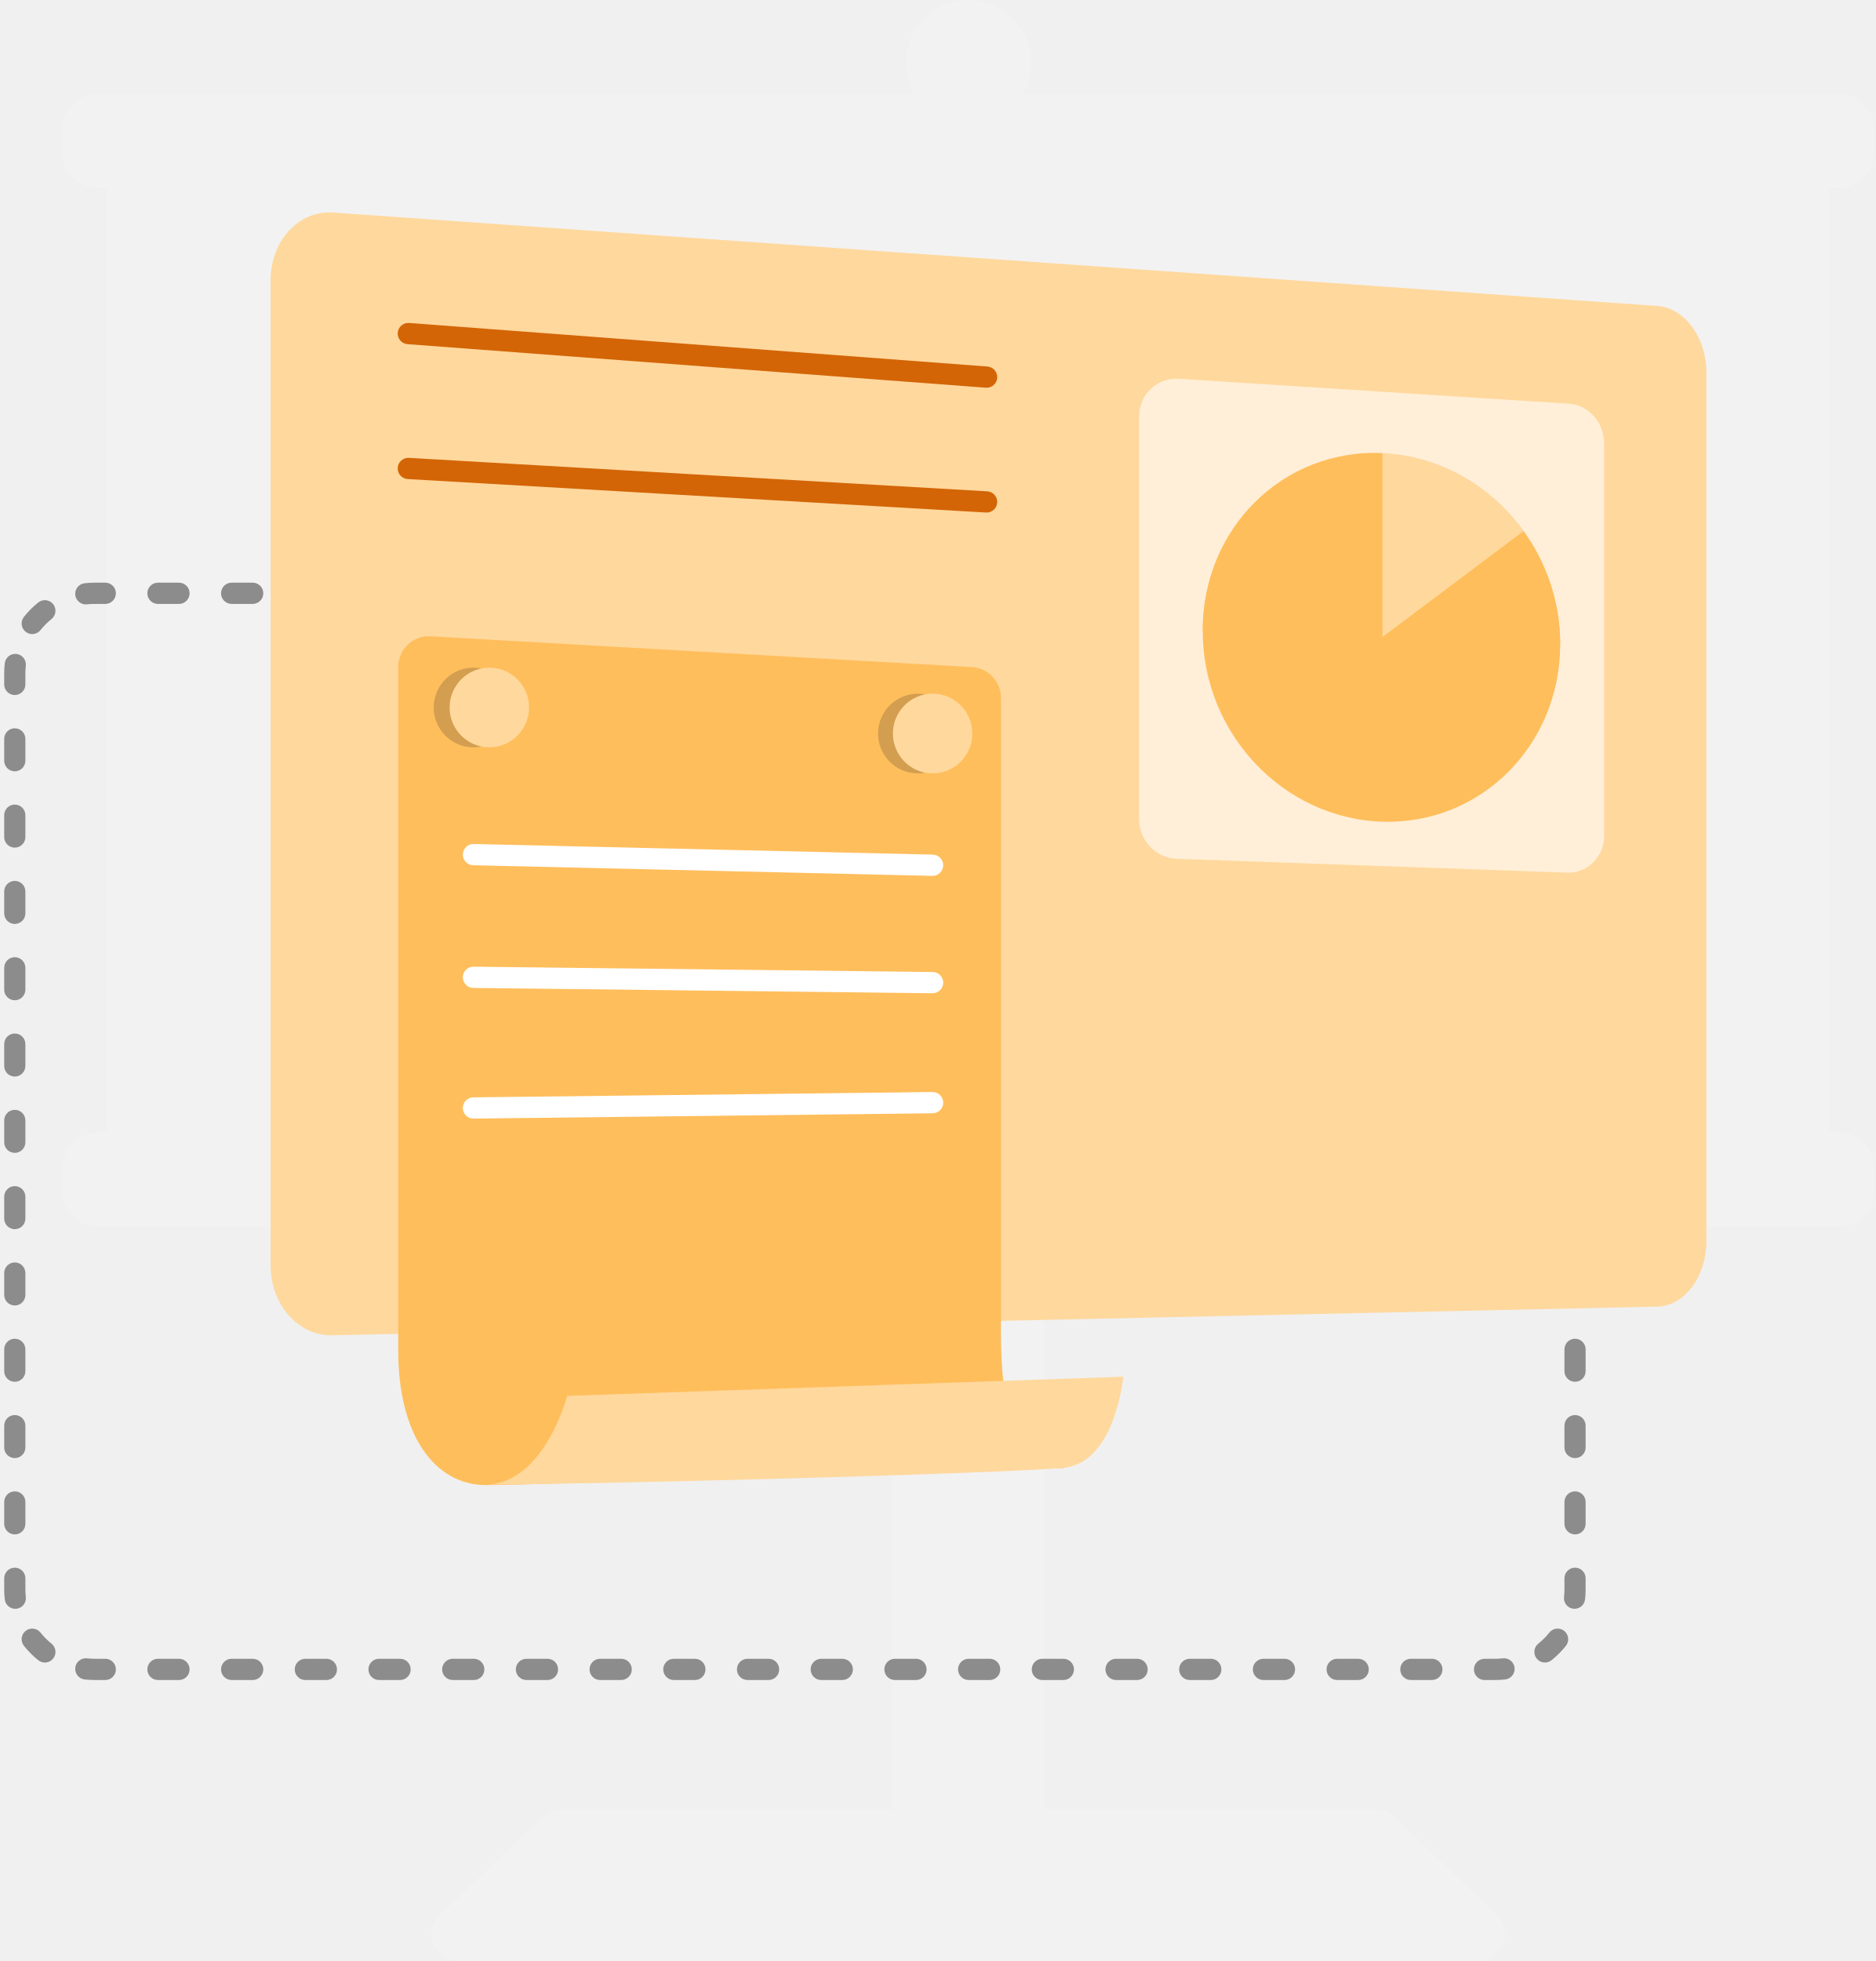
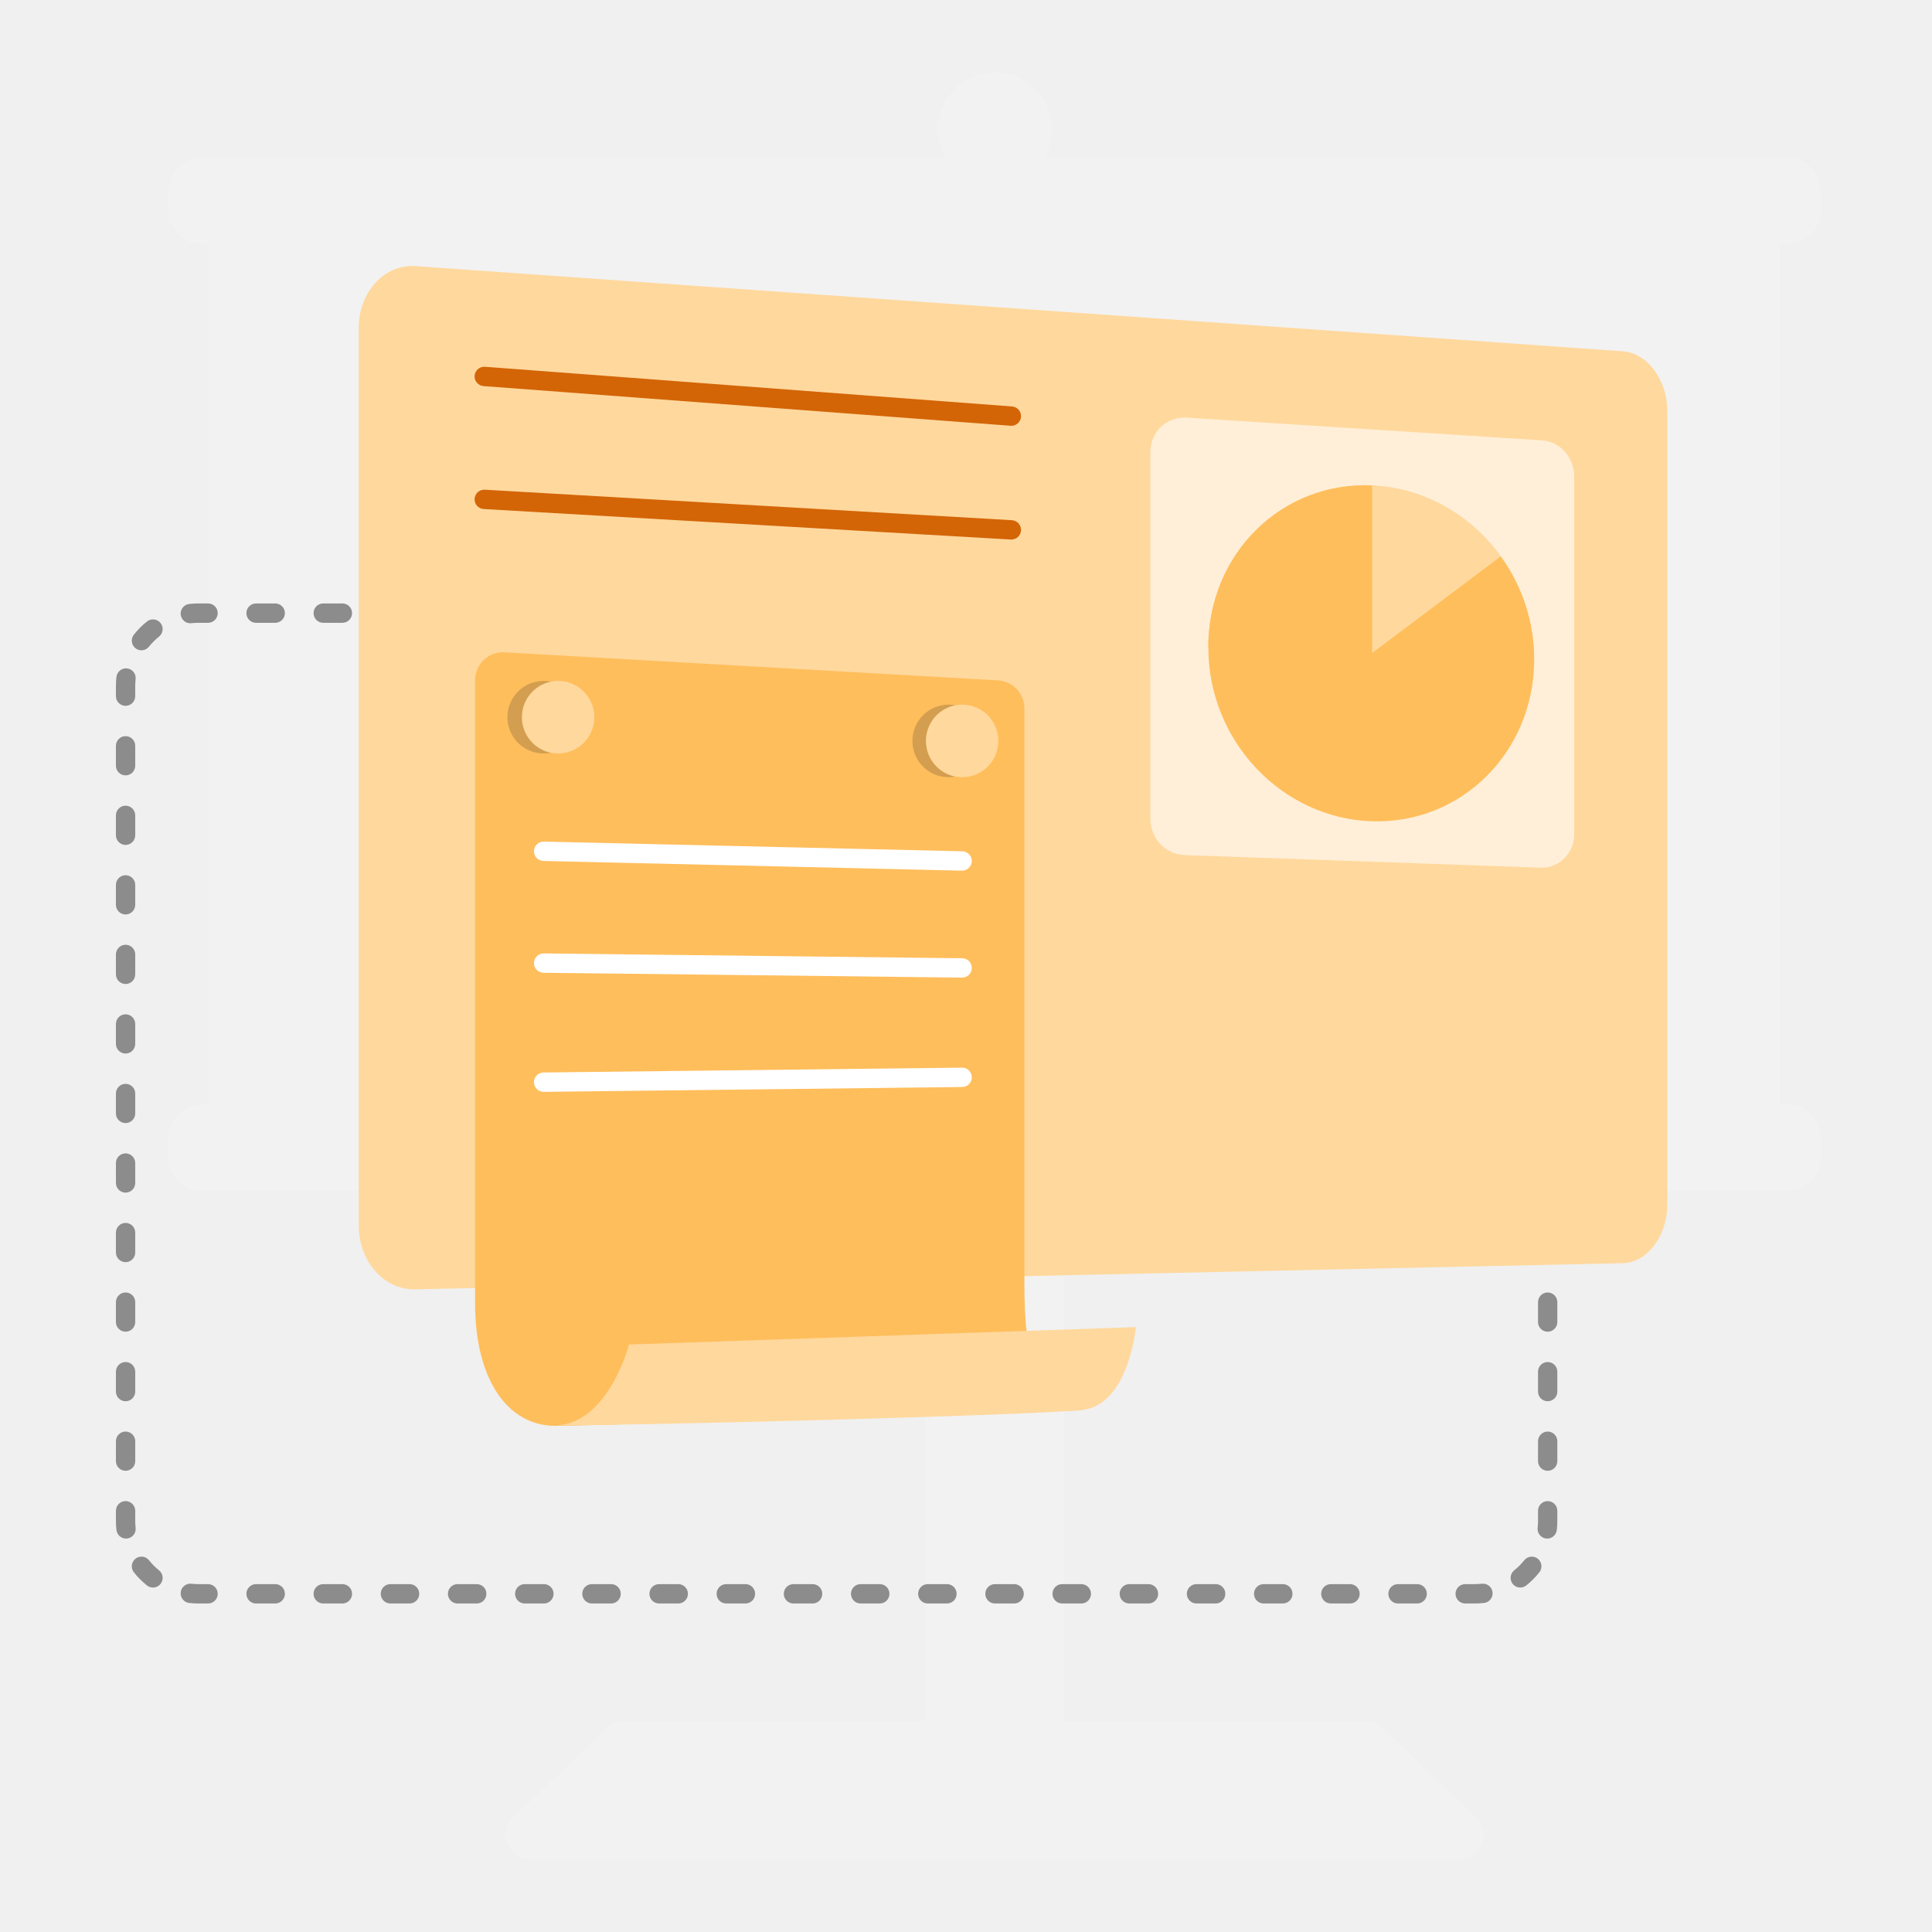
- <svg xmlns="http://www.w3.org/2000/svg" width="354" height="370" fill="none" viewBox="0 0 354 370">
-   <path fill="#F2F2F2" d="M332.002 21.648H33.574c-7.396 0-13.393 6.013-13.393 13.43v181.591c0 7.416 5.997 13.429 13.393 13.429h134.822v111.24h-62.464c-1.299 0-2.599.501-3.498 1.403l-19.389 18.54c-3.298 3.207-1.1 8.719 3.498 8.719h192.39c4.597 0 6.796-5.612 3.498-8.719l-19.389-18.54c-.9-.902-2.199-1.403-3.498-1.403H197.08v-111.24h134.822c7.396 0 13.392-6.013 13.392-13.429V35.077c.1-7.416-5.896-13.429-13.292-13.429" />
-   <path fill="#F2F2F2" fill-rule="evenodd" d="M18.682 35.478h328.212c3.797 0 6.996-3.107 6.896-7.015v-3.808c0-3.909-3.099-7.015-6.996-7.015H18.682c-3.898 0-6.996 3.106-6.996 7.015v3.808c0 3.908 3.098 7.015 6.996 7.015m0 196.025h328.212c3.797 0 6.996-3.107 6.896-7.015v-3.809c0-3.908-3.099-7.015-6.996-7.015H18.682c-3.898 0-6.996 3.107-6.996 7.015v3.809c0 3.908 3.098 7.015 6.996 7.015" clip-rule="evenodd" />
-   <path fill="#F2F2F2" d="M182.788 23.651c6.513 0 11.793-5.294 11.793-11.825 0-6.532-5.28-11.826-11.793-11.826-6.514 0-11.794 5.294-11.794 11.826 0 6.53 5.28 11.825 11.794 11.825" />
-   <path fill="#8C8C8C" fill-rule="evenodd" d="M17.882 113.946q-.745 0-1.47.082a2 2 0 0 1-2.207-1.77 2.003 2.003 0 0 1 1.765-2.214 17 17 0 0 1 1.912-.106h1.987c1.104 0 1.999.897 1.999 2.004a2 2 0 0 1-1.999 2.004zm9.922-2.004c0-1.107.895-2.004 2-2.004h3.973c1.104 0 1.999.897 1.999 2.004a2 2 0 0 1-2 2.004h-3.973a2 2 0 0 1-1.999-2.004m13.908 0c0-1.107.895-2.004 1.999-2.004h3.974c1.104 0 1.999.897 1.999 2.004a2 2 0 0 1-2 2.004h-3.973a2 2 0 0 1-1.999-2.004m13.908 0c0-1.107.895-2.004 1.999-2.004h3.973c1.104 0 2 .897 2 2.004a2 2 0 0 1-2 2.004H57.62a2 2 0 0 1-2-2.004m13.908 0c0-1.107.895-2.004 1.999-2.004H75.5c1.104 0 2 .897 2 2.004a2 2 0 0 1-2 2.004h-3.973a2 2 0 0 1-2-2.004m13.907 0c0-1.107.895-2.004 2-2.004h3.973c1.104 0 1.999.897 1.999 2.004a2 2 0 0 1-1.999 2.004h-3.974a2 2 0 0 1-1.998-2.004m13.908 0c0-1.107.895-2.004 2-2.004h3.973c1.104 0 1.999.897 1.999 2.004a2 2 0 0 1-1.999 2.004h-3.974a2 2 0 0 1-1.999-2.004m13.908 0c0-1.107.895-2.004 1.999-2.004h3.974c1.104 0 1.999.897 1.999 2.004a2 2 0 0 1-1.999 2.004h-3.974a2 2 0 0 1-1.999-2.004m13.908 0c0-1.107.895-2.004 1.999-2.004h3.973c1.104 0 1.999.897 1.999 2.004a2 2 0 0 1-1.999 2.004h-3.973a2 2 0 0 1-1.999-2.004m13.908 0c0-1.107.895-2.004 1.999-2.004h3.973c1.104 0 1.999.897 1.999 2.004a2 2 0 0 1-1.999 2.004h-3.973a2 2 0 0 1-1.999-2.004m13.908 0a2 2 0 0 1 1.998-2.004h3.974c1.104 0 1.999.897 1.999 2.004a2 2 0 0 1-1.999 2.004h-3.974a2 2 0 0 1-1.998-2.004m13.907 0c0-1.107.895-2.004 1.999-2.004h3.974c1.104 0 1.999.897 1.999 2.004a2 2 0 0 1-1.999 2.004h-3.974a2 2 0 0 1-1.999-2.004m13.908 0c0-1.107.895-2.004 1.999-2.004h3.974c1.104 0 1.999.897 1.999 2.004a2 2 0 0 1-1.999 2.004h-3.974a2 2 0 0 1-1.999-2.004m13.908 0c0-1.107.895-2.004 1.999-2.004h3.973c1.104 0 1.999.897 1.999 2.004a2 2 0 0 1-1.999 2.004h-3.973a2 2 0 0 1-1.999-2.004m13.908 0c0-1.107.895-2.004 1.999-2.004h3.973c1.104 0 1.999.897 1.999 2.004a2 2 0 0 1-1.999 2.004h-3.973a2 2 0 0 1-1.999-2.004m13.908 0a2 2 0 0 1 1.998-2.004h3.974c1.104 0 1.999.897 1.999 2.004a2 2 0 0 1-1.999 2.004h-3.974a2 2 0 0 1-1.998-2.004m13.907 0c0-1.107.895-2.004 1.999-2.004h3.974c1.104 0 1.999.897 1.999 2.004a2 2 0 0 1-1.999 2.004h-3.974a2 2 0 0 1-1.999-2.004m13.908 0c0-1.107.895-2.004 1.999-2.004h3.974c1.104 0 1.999.897 1.999 2.004a2 2 0 0 1-1.999 2.004h-3.974a2 2 0 0 1-1.999-2.004m13.908 0c0-1.107.895-2.004 1.999-2.004h3.974c1.103 0 1.998.897 1.998 2.004a2 2 0 0 1-1.998 2.004h-3.974a2 2 0 0 1-1.999-2.004m13.908 0c0-1.107.895-2.004 1.999-2.004h1.986q.97 0 1.912.105a2 2 0 0 1 1.766 2.213 2 2 0 0 1-2.207 1.771 13 13 0 0 0-1.471-.081h-1.986a2 2 0 0 1-1.999-2.004m11.837 2.045a1.995 1.995 0 0 1 2.809-.315c1 .801 1.908 1.712 2.705 2.714a2.01 2.01 0 0 1-.317 2.817 1.995 1.995 0 0 1-2.809-.318 13 13 0 0 0-2.074-2.081 2.01 2.01 0 0 1-.314-2.817m-279.95.003a2.01 2.01 0 0 1-.317 2.817 13.2 13.2 0 0 0-2.076 2.08 1.996 1.996 0 0 1-2.809.315 2.01 2.01 0 0 1-.314-2.817 17 17 0 0 1 2.707-2.712 1.996 1.996 0 0 1 2.809.317m-6.928 9.397A2.003 2.003 0 0 1 4.87 125.6q-.081.725-.081 1.474v2.057a2 2 0 0 1-2 2.005 2 2 0 0 1-1.998-2.005v-2.057q0-.97.105-1.916a2 2 0 0 1 2.207-1.771m293.803 0a2 2 0 0 1 2.208 1.77q.106.946.106 1.917v2.057a2 2 0 0 1-1.999 2.005 2 2 0 0 1-1.999-2.005v-2.057q0-.748-.081-1.473a2.003 2.003 0 0 1 1.765-2.214m.315 14.024c1.104 0 1.999.897 1.999 2.004v4.114a2 2 0 0 1-1.999 2.004 2 2 0 0 1-1.999-2.004v-4.114c0-1.107.895-2.004 1.999-2.004m-294.431 0c1.104 0 1.999.897 1.999 2.004v4.114a2 2 0 0 1-2 2.004 2 2 0 0 1-1.998-2.004v-4.114c0-1.107.895-2.004 1.999-2.004m294.431 14.398c1.104 0 1.999.897 1.999 2.004v4.114a2 2 0 0 1-1.999 2.004 2 2 0 0 1-1.999-2.004v-4.114c0-1.107.895-2.004 1.999-2.004m-294.431 0c1.104 0 1.999.897 1.999 2.004v4.114a2 2 0 0 1-2 2.004 2 2 0 0 1-1.998-2.004v-4.114c0-1.107.895-2.004 1.999-2.004m294.431 14.398c1.104 0 1.999.897 1.999 2.004v4.114a2 2 0 0 1-1.999 2.004 2 2 0 0 1-1.999-2.004v-4.114c0-1.107.895-2.004 1.999-2.004m-294.431 0c1.104 0 1.999.897 1.999 2.004v4.114a2 2 0 0 1-2 2.004 2 2 0 0 1-1.998-2.004v-4.114c0-1.107.895-2.004 1.999-2.004m294.431 14.397c1.104 0 1.999.898 1.999 2.005v4.113a2 2 0 0 1-1.999 2.005 2 2 0 0 1-1.999-2.005v-4.113c0-1.107.895-2.005 1.999-2.005m-294.431 0c1.104 0 1.999.898 1.999 2.005v4.113a2 2 0 0 1-2 2.005 2 2 0 0 1-1.998-2.005v-4.113c0-1.107.895-2.005 1.999-2.005m294.431 14.398c1.104 0 1.999.897 1.999 2.004v4.114a2 2 0 0 1-1.999 2.004 2 2 0 0 1-1.999-2.004v-4.114c0-1.107.895-2.004 1.999-2.004m-294.431 0c1.104 0 1.999.897 1.999 2.004v4.114a2 2 0 0 1-2 2.004 2 2 0 0 1-1.998-2.004v-4.114c0-1.107.895-2.004 1.999-2.004M297.222 209.4c1.104 0 1.999.897 1.999 2.004v4.114a2 2 0 0 1-1.999 2.004 2 2 0 0 1-1.999-2.004v-4.114c0-1.107.895-2.004 1.999-2.004m-294.431 0c1.104 0 1.999.897 1.999 2.004v4.114a2 2 0 0 1-2 2.004 2 2 0 0 1-1.998-2.004v-4.114c0-1.107.895-2.004 1.999-2.004m294.431 14.397c1.104 0 1.999.898 1.999 2.005v4.113a2 2 0 0 1-1.999 2.005 2 2 0 0 1-1.999-2.005v-4.113c0-1.107.895-2.005 1.999-2.005m-294.431 0c1.104 0 1.999.898 1.999 2.005v4.113a2 2 0 0 1-2 2.005 2 2 0 0 1-1.998-2.005v-4.113c0-1.107.895-2.005 1.999-2.005m294.431 14.398c1.104 0 1.999.898 1.999 2.005v4.113a2 2 0 0 1-1.999 2.004 2 2 0 0 1-1.999-2.004V240.2c0-1.107.895-2.005 1.999-2.005m-294.431 0c1.104 0 1.999.898 1.999 2.005v4.113a2 2 0 0 1-2 2.005 2 2 0 0 1-1.998-2.005V240.2c0-1.107.895-2.005 1.999-2.005m294.431 14.398c1.104 0 1.999.897 1.999 2.004v4.114a2 2 0 0 1-1.999 2.004 2 2 0 0 1-1.999-2.004v-4.114c0-1.107.895-2.004 1.999-2.004m-294.431 0c1.104 0 1.999.897 1.999 2.004v4.114a2 2 0 0 1-2 2.004 2 2 0 0 1-1.998-2.004v-4.114c0-1.107.895-2.004 1.999-2.004m294.431 14.398c1.104 0 1.999.897 1.999 2.004v4.114a2 2 0 0 1-1.999 2.004 2 2 0 0 1-1.999-2.004v-4.114c0-1.107.895-2.004 1.999-2.004m-294.431 0c1.104 0 1.999.897 1.999 2.004v4.114a2 2 0 0 1-2 2.004 2 2 0 0 1-1.998-2.004v-4.114c0-1.107.895-2.004 1.999-2.004m294.431 14.397c1.104 0 1.999.898 1.999 2.005v4.113a2 2 0 0 1-1.999 2.005 2 2 0 0 1-1.999-2.005v-4.113c0-1.107.895-2.005 1.999-2.005m-294.431 0c1.104 0 1.999.898 1.999 2.005v4.113a2 2 0 0 1-2 2.005 2 2 0 0 1-1.998-2.005v-4.113c0-1.107.895-2.005 1.999-2.005m294.431 14.398c1.104 0 1.999.898 1.999 2.004v2.057q0 .972-.105 1.917a2 2 0 0 1-2.207 1.771 2.004 2.004 0 0 1-1.767-2.213q.08-.725.081-1.475v-2.057c0-1.106.895-2.004 1.999-2.004m-294.431 0c1.104 0 1.999.898 1.999 2.004v2.057q0 .748.081 1.474a2.003 2.003 0 0 1-1.765 2.214 2 2 0 0 1-2.208-1.77q-.106-.946-.106-1.918v-2.057c0-1.106.895-2.004 1.999-2.004m292.392 11.934a2.01 2.01 0 0 1 .314 2.817 17.2 17.2 0 0 1-2.707 2.712 1.996 1.996 0 0 1-2.809-.317 2.01 2.01 0 0 1 .316-2.817 13 13 0 0 0 2.076-2.08 1.996 1.996 0 0 1 2.81-.315m-290.35-.001a1.995 1.995 0 0 1 2.81.318 13.2 13.2 0 0 0 2.074 2.081 2.01 2.01 0 0 1 .314 2.817 1.995 1.995 0 0 1-2.81.315 17.2 17.2 0 0 1-2.704-2.714 2.01 2.01 0 0 1 .317-2.817m280.975 6.945a2.004 2.004 0 0 1-1.765 2.214q-.944.106-1.913.106h-1.986a2 2 0 0 1-1.999-2.004c0-1.107.895-2.004 1.999-2.004h1.986q.747 0 1.47-.082a2 2 0 0 1 2.208 1.77m-271.603.002a2 2 0 0 1 2.206-1.771q.724.08 1.471.081h1.987c1.104 0 1.999.897 1.999 2.004a2 2 0 0 1-1.999 2.004h-1.987q-.97 0-1.91-.105a2.004 2.004 0 0 1-1.767-2.213m13.6.314a2 2 0 0 1 1.998-2.004h3.974c1.104 0 1.999.897 1.999 2.004a2 2 0 0 1-2 2.004h-3.973a2 2 0 0 1-1.999-2.004m13.907 0c0-1.107.895-2.004 1.999-2.004h3.974c1.104 0 1.999.897 1.999 2.004a2 2 0 0 1-2 2.004h-3.973a2 2 0 0 1-1.999-2.004m13.908 0c0-1.107.895-2.004 1.999-2.004h3.973c1.104 0 2 .897 2 2.004a2 2 0 0 1-2 2.004H57.62a2 2 0 0 1-2-2.004m13.908 0c0-1.107.895-2.004 1.999-2.004H75.5c1.104 0 2 .897 2 2.004a2 2 0 0 1-2 2.004h-3.973a2 2 0 0 1-2-2.004m13.907 0c0-1.107.895-2.004 2-2.004h3.973c1.104 0 1.999.897 1.999 2.004a2 2 0 0 1-1.999 2.004h-3.974a2 2 0 0 1-1.998-2.004m13.908 0c0-1.107.895-2.004 2-2.004h3.973c1.104 0 1.999.897 1.999 2.004a2 2 0 0 1-1.999 2.004h-3.974a2 2 0 0 1-1.999-2.004m13.908 0c0-1.107.895-2.004 1.999-2.004h3.974c1.104 0 1.999.897 1.999 2.004a2 2 0 0 1-1.999 2.004h-3.974a2 2 0 0 1-1.999-2.004m13.908 0c0-1.107.895-2.004 1.999-2.004h3.973c1.104 0 1.999.897 1.999 2.004a2 2 0 0 1-1.999 2.004h-3.973a2 2 0 0 1-1.999-2.004m13.908 0c0-1.107.895-2.004 1.999-2.004h3.973c1.104 0 1.999.897 1.999 2.004a2 2 0 0 1-1.999 2.004h-3.973a2 2 0 0 1-1.999-2.004m13.908 0a2 2 0 0 1 1.998-2.004h3.974c1.104 0 1.999.897 1.999 2.004a2 2 0 0 1-1.999 2.004h-3.974a2 2 0 0 1-1.998-2.004m13.907 0c0-1.107.895-2.004 1.999-2.004h3.974c1.104 0 1.999.897 1.999 2.004a2 2 0 0 1-1.999 2.004h-3.974a2 2 0 0 1-1.999-2.004m13.908 0c0-1.107.895-2.004 1.999-2.004h3.974c1.104 0 1.999.897 1.999 2.004a2 2 0 0 1-1.999 2.004h-3.974a2 2 0 0 1-1.999-2.004m13.908 0c0-1.107.895-2.004 1.999-2.004h3.973c1.104 0 1.999.897 1.999 2.004a2 2 0 0 1-1.999 2.004h-3.973a2 2 0 0 1-1.999-2.004m13.908 0c0-1.107.895-2.004 1.999-2.004h3.973c1.104 0 1.999.897 1.999 2.004a2 2 0 0 1-1.999 2.004h-3.973a2 2 0 0 1-1.999-2.004m13.908 0a2 2 0 0 1 1.998-2.004h3.974c1.104 0 1.999.897 1.999 2.004a2 2 0 0 1-1.999 2.004h-3.974a2 2 0 0 1-1.998-2.004m13.907 0c0-1.107.895-2.004 1.999-2.004h3.974c1.104 0 1.999.897 1.999 2.004a2 2 0 0 1-1.999 2.004h-3.974a2 2 0 0 1-1.999-2.004m13.908 0c0-1.107.895-2.004 1.999-2.004h3.974c1.104 0 1.999.897 1.999 2.004a2 2 0 0 1-1.999 2.004h-3.974a2 2 0 0 1-1.999-2.004m13.908 0c0-1.107.895-2.004 1.999-2.004h3.974c1.103 0 1.998.897 1.998 2.004a2 2 0 0 1-1.998 2.004h-3.974a2 2 0 0 1-1.999-2.004" clip-rule="evenodd" />
-   <path fill="#FFD89D" d="m312.713 246.532-250.056 5.412c-6.397.1-11.594-5.813-11.594-13.229v-185.8c0-7.417 5.197-13.13 11.594-12.828l250.056 17.638c5.097.3 9.295 5.912 9.295 12.527v164.154c-.1 6.614-4.198 12.026-9.295 12.126" />
-   <path fill="#FFF" d="m296.022 164.657-73.657-2.605c-4.098 0-7.396-3.307-7.396-7.517V78.572c0-4.11 3.298-7.316 7.396-7.116l73.657 4.71c3.698.2 6.696 3.508 6.696 7.517v73.859c.1 3.908-2.998 7.115-6.696 7.115" opacity=".6" />
-   <path fill="#FFBE5C" d="M81.246 120.059c-3.298-.201-6.096 2.405-6.096 5.812V254.85c0 15.834 6.796 25.354 16.59 25.354s102.641-3.207 109.237-3.207c-9.794-2.405-12.093-10.823-12.093-26.056V131.684c0-3.107-2.398-5.612-5.397-5.813z" />
-   <path fill="#D39E50" d="M173.193 145.916c4.14 0 7.496-3.365 7.496-7.516s-3.356-7.516-7.496-7.516-7.496 3.365-7.496 7.516 3.356 7.516 7.496 7.516m-83.853-4.912c4.14 0 7.496-3.365 7.496-7.516s-3.356-7.516-7.495-7.516-7.496 3.365-7.496 7.516 3.356 7.516 7.496 7.516" />
-   <path fill="#FFD89D" d="M92.339 141.004c4.14 0 7.496-3.365 7.496-7.516s-3.356-7.516-7.496-7.516-7.496 3.365-7.496 7.516 3.356 7.516 7.496 7.516m83.652 4.912c4.14 0 7.496-3.365 7.496-7.516s-3.356-7.516-7.496-7.516c-4.139 0-7.495 3.365-7.495 7.516s3.356 7.516 7.495 7.516m-68.96 117.453s-4.298 16.535-15.291 16.736c18.989 0 99.742-2.105 109.237-3.207 9.495-1.103 10.994-17.137 10.994-17.137z" />
-   <path fill="#FFF" fill-rule="evenodd" d="M87.343 161.203a2 2 0 0 1 2.044-1.957l86.65 2.004a2.003 2.003 0 0 1 1.953 2.05 2 2 0 0 1-2.045 1.958l-86.65-2.005a2 2 0 0 1-1.952-2.05m0 23.172a2 2 0 0 1 2.021-1.981l86.65 1.002a2 2 0 0 1 1.976 2.027 2 2 0 0 1-2.022 1.981l-86.65-1.002a2 2 0 0 1-1.976-2.027m90.647 23.651a2 2 0 0 1-1.976 2.027l-86.65 1.002a2 2 0 0 1-2.022-1.981 2 2 0 0 1 1.976-2.027l86.65-1.002a2 2 0 0 1 2.022 1.981" clip-rule="evenodd" />
-   <path fill="#D36507" d="M77.198 60.937a2 2 0 0 0-2.143 1.849 2.003 2.003 0 0 0 1.843 2.149l109.138 8.218a2 2 0 0 0 2.143-1.85 2.003 2.003 0 0 0-1.844-2.148zm-.035 25.451a2 2 0 0 0-2.11 1.886 2 2 0 0 0 1.88 2.116l109.137 6.314a2 2 0 0 0 2.111-1.885 2.003 2.003 0 0 0-1.881-2.117z" />
-   <path fill="#FFBE5C" d="M294.423 121.564c0-19.141-14.991-35.176-33.581-35.977-18.689-.802-33.88 14.13-33.88 33.472s15.191 35.376 33.88 35.977c18.59.602 33.581-14.431 33.581-33.472" />
-   <path fill="#FFD89D" d="M287.527 100.216c-6.096-8.518-15.79-14.23-26.684-14.732v34.775z" />
-   <path fill="#FFBE5C" d="m287.527 100.216-26.684 20.043 33.58 1.303c0-7.917-2.598-15.333-6.896-21.346" />
-   <path fill="#FFBE5C" d="M260.843 120.26V85.485c-18.69-.802-33.881 14.13-33.881 33.472z" />
+ <svg xmlns="http://www.w3.org/2000/svg" width="400" height="400" fill="none" viewBox="0 0 400 400">
+   <path fill="#F2F2F2" d="M355.21 36.648H56.782c-7.396 0-13.393 6.013-13.393 13.43v181.591c0 7.416 5.997 13.429 13.392 13.429h134.823v111.24H129.14c-1.299 0-2.599.501-3.498 1.403l-19.389 18.54c-3.298 3.207-1.099 8.719 3.498 8.719h192.39c4.597 0 6.796-5.612 3.498-8.719l-19.389-18.54c-.9-.902-2.199-1.403-3.498-1.403h-62.464v-111.24H355.11c7.396 0 13.393-6.013 13.393-13.429V50.077c.099-7.416-5.897-13.429-13.293-13.429" />
+   <path fill="#F2F2F2" fill-rule="evenodd" d="M41.89 50.478h328.212c3.797 0 6.996-3.107 6.896-7.015v-3.808c0-3.909-3.099-7.015-6.996-7.015H41.89c-3.898 0-6.996 3.106-6.996 7.015v3.808c0 3.908 3.098 7.015 6.996 7.015m0 196.025h328.212c3.797 0 6.996-3.107 6.896-7.015v-3.809c0-3.908-3.099-7.015-6.996-7.015H41.89c-3.898 0-6.996 3.107-6.996 7.015v3.809c0 3.908 3.098 7.015 6.996 7.015" clip-rule="evenodd" />
+   <path fill="#F2F2F2" d="M205.996 38.651c6.513 0 11.793-5.294 11.793-11.826 0-6.53-5.28-11.825-11.793-11.825-6.514 0-11.794 5.294-11.794 11.826 0 6.53 5.28 11.825 11.794 11.825" />
+   <path fill="#8C8C8C" fill-rule="evenodd" d="M41.09 128.946q-.745 0-1.47.082a2 2 0 0 1-2.207-1.77 2.003 2.003 0 0 1 1.765-2.214 17 17 0 0 1 1.912-.106h1.987c1.104 0 1.999.897 1.999 2.004a2 2 0 0 1-1.999 2.004zm9.922-2.004c0-1.107.895-2.004 2-2.004h3.973c1.104 0 1.999.897 1.999 2.004a2 2 0 0 1-2 2.004h-3.973a2 2 0 0 1-1.999-2.004m13.908 0c0-1.107.895-2.004 1.999-2.004h3.974a2 2 0 0 1 1.998 2.004 2 2 0 0 1-1.998 2.004h-3.974a2 2 0 0 1-1.999-2.004m13.908 0c0-1.107.895-2.004 1.999-2.004H84.8c1.104 0 2 .897 2 2.004a2 2 0 0 1-2 2.004h-3.973a2 2 0 0 1-2-2.004m13.908 0c0-1.107.895-2.004 1.999-2.004h3.973c1.104 0 1.999.897 1.999 2.004a2 2 0 0 1-1.999 2.004h-3.973a2 2 0 0 1-2-2.004m13.908 0a2 2 0 0 1 1.998-2.004h3.974c1.104 0 1.999.897 1.999 2.004a2 2 0 0 1-1.999 2.004h-3.974a2 2 0 0 1-1.998-2.004m13.907 0c0-1.107.895-2.004 1.999-2.004h3.974c1.104 0 1.999.897 1.999 2.004a2 2 0 0 1-1.999 2.004h-3.974a2 2 0 0 1-1.999-2.004m13.908 0c0-1.107.895-2.004 1.999-2.004h3.974c1.104 0 1.999.897 1.999 2.004a2 2 0 0 1-1.999 2.004h-3.974a2 2 0 0 1-1.999-2.004m13.908 0c0-1.107.895-2.004 1.999-2.004h3.973c1.104 0 1.999.897 1.999 2.004a2 2 0 0 1-1.999 2.004h-3.973a2 2 0 0 1-1.999-2.004m13.908 0c0-1.107.895-2.004 1.999-2.004h3.973c1.104 0 1.999.897 1.999 2.004a2 2 0 0 1-1.999 2.004h-3.973a2 2 0 0 1-1.999-2.004m13.908 0a2 2 0 0 1 1.998-2.004h3.974c1.104 0 1.999.897 1.999 2.004a2 2 0 0 1-1.999 2.004h-3.974a2 2 0 0 1-1.998-2.004m13.907 0c0-1.107.895-2.004 1.999-2.004h3.974c1.104 0 1.999.897 1.999 2.004a2 2 0 0 1-1.999 2.004h-3.974a2 2 0 0 1-1.999-2.004m13.908 0c0-1.107.895-2.004 1.999-2.004h3.974c1.104 0 1.999.897 1.999 2.004a2 2 0 0 1-1.999 2.004h-3.974a2 2 0 0 1-1.999-2.004m13.908 0c0-1.107.895-2.004 1.999-2.004h3.973c1.104 0 1.999.897 1.999 2.004a2 2 0 0 1-1.999 2.004h-3.973a2 2 0 0 1-1.999-2.004m13.908 0c0-1.107.895-2.004 1.999-2.004h3.973c1.104 0 1.999.897 1.999 2.004a2 2 0 0 1-1.999 2.004h-3.973a2 2 0 0 1-1.999-2.004m13.908 0a2 2 0 0 1 1.998-2.004h3.974c1.104 0 1.999.897 1.999 2.004a2 2 0 0 1-1.999 2.004h-3.974a2 2 0 0 1-1.998-2.004m13.907 0c0-1.107.895-2.004 1.999-2.004h3.974c1.104 0 1.999.897 1.999 2.004a2 2 0 0 1-1.999 2.004h-3.974a2 2 0 0 1-1.999-2.004m13.908 0c0-1.107.895-2.004 1.999-2.004h3.974c1.104 0 1.999.897 1.999 2.004a2 2 0 0 1-1.999 2.004h-3.974a2 2 0 0 1-1.999-2.004m13.908 0c0-1.107.895-2.004 1.999-2.004h3.974c1.103 0 1.998.897 1.998 2.004a2 2 0 0 1-1.998 2.004h-3.974a2 2 0 0 1-1.999-2.004m13.908 0c0-1.107.895-2.004 1.999-2.004h1.987q.968 0 1.911.105a2 2 0 0 1 1.766 2.213 2 2 0 0 1-2.207 1.771 13 13 0 0 0-1.47-.081h-1.987a2 2 0 0 1-1.999-2.004m11.837 2.045a1.995 1.995 0 0 1 2.809-.315c1 .801 1.908 1.712 2.705 2.714a2.01 2.01 0 0 1-.317 2.817 1.995 1.995 0 0 1-2.809-.318 13 13 0 0 0-2.074-2.081 2.01 2.01 0 0 1-.314-2.817m-279.95.003a2.01 2.01 0 0 1-.317 2.817 13.2 13.2 0 0 0-2.076 2.08 1.996 1.996 0 0 1-2.809.315 2.01 2.01 0 0 1-.314-2.817 17 17 0 0 1 2.707-2.712 1.996 1.996 0 0 1 2.809.317m-6.928 9.397a2.003 2.003 0 0 1 1.767 2.213q-.081.725-.081 1.474v2.057a2 2 0 0 1-2 2.005A2 2 0 0 1 24 144.131v-2.057q0-.97.105-1.916a2 2 0 0 1 2.207-1.771m293.803 0a2 2 0 0 1 2.208 1.77q.106.946.106 1.917v2.057a2 2 0 0 1-1.999 2.005 2 2 0 0 1-1.999-2.005v-2.057q0-.748-.081-1.473a2.003 2.003 0 0 1 1.765-2.214m.315 14.024c1.104 0 1.999.897 1.999 2.004v4.114a2 2 0 0 1-1.999 2.004 2 2 0 0 1-1.999-2.004v-4.114c0-1.107.895-2.004 1.999-2.004m-294.431 0c1.104 0 1.999.897 1.999 2.004v4.114a2 2 0 0 1-2 2.004A2 2 0 0 1 24 158.529v-4.114c0-1.107.895-2.004 1.999-2.004m294.431 14.398c1.104 0 1.999.897 1.999 2.004v4.114a2 2 0 0 1-1.999 2.004 2 2 0 0 1-1.999-2.004v-4.114c0-1.107.895-2.004 1.999-2.004m-294.431 0c1.104 0 1.999.897 1.999 2.004v4.114a2 2 0 0 1-2 2.004A2 2 0 0 1 24 172.927v-4.114c0-1.107.895-2.004 1.999-2.004m294.431 14.398c1.104 0 1.999.897 1.999 2.004v4.114a2 2 0 0 1-1.999 2.004 2 2 0 0 1-1.999-2.004v-4.114c0-1.107.895-2.004 1.999-2.004m-294.431 0c1.104 0 1.999.897 1.999 2.004v4.114a2 2 0 0 1-2 2.004A2 2 0 0 1 24 187.325v-4.114c0-1.107.895-2.004 1.999-2.004m294.431 14.397c1.104 0 1.999.898 1.999 2.005v4.113a2 2 0 0 1-1.999 2.005 2 2 0 0 1-1.999-2.005v-4.113c0-1.107.895-2.005 1.999-2.005m-294.431 0c1.104 0 1.999.898 1.999 2.005v4.113a2 2 0 0 1-2 2.005A2 2 0 0 1 24 201.722v-4.113c0-1.107.895-2.005 1.999-2.005m294.431 14.398c1.104 0 1.999.897 1.999 2.004v4.114a2 2 0 0 1-1.999 2.004 2 2 0 0 1-1.999-2.004v-4.114c0-1.107.895-2.004 1.999-2.004m-294.431 0c1.104 0 1.999.897 1.999 2.004v4.114a2 2 0 0 1-2 2.004A2 2 0 0 1 24 216.12v-4.114c0-1.107.895-2.004 1.999-2.004M320.43 224.4c1.104 0 1.999.897 1.999 2.004v4.114a2 2 0 0 1-1.999 2.004 2 2 0 0 1-1.999-2.004v-4.114c0-1.107.895-2.004 1.999-2.004m-294.431 0c1.104 0 1.999.897 1.999 2.004v4.114a2 2 0 0 1-2 2.004A2 2 0 0 1 24 230.518v-4.114c0-1.107.895-2.004 1.999-2.004m294.431 14.397c1.104 0 1.999.898 1.999 2.005v4.113a2 2 0 0 1-1.999 2.005 2 2 0 0 1-1.999-2.005v-4.113c0-1.107.895-2.005 1.999-2.005m-294.431 0c1.104 0 1.999.898 1.999 2.005v4.113a2 2 0 0 1-2 2.005A2 2 0 0 1 24 244.915v-4.113c0-1.107.895-2.005 1.999-2.005m294.431 14.398c1.104 0 1.999.898 1.999 2.005v4.113a2 2 0 0 1-1.999 2.004 2 2 0 0 1-1.999-2.004V255.2c0-1.107.895-2.005 1.999-2.005m-294.431 0c1.104 0 1.999.898 1.999 2.005v4.113a2 2 0 0 1-2 2.005A2 2 0 0 1 24 259.313V255.2c0-1.107.895-2.005 1.999-2.005m294.431 14.398c1.104 0 1.999.897 1.999 2.004v4.114a2 2 0 0 1-1.999 2.004 2 2 0 0 1-1.999-2.004v-4.114c0-1.107.895-2.004 1.999-2.004m-294.431 0c1.104 0 1.999.897 1.999 2.004v4.114a2 2 0 0 1-2 2.004A2 2 0 0 1 24 273.711v-4.114c0-1.107.895-2.004 1.999-2.004m294.431 14.398c1.104 0 1.999.897 1.999 2.004v4.114a2 2 0 0 1-1.999 2.004 2 2 0 0 1-1.999-2.004v-4.114c0-1.107.895-2.004 1.999-2.004m-294.431 0c1.104 0 1.999.897 1.999 2.004v4.114a2 2 0 0 1-2 2.004A2 2 0 0 1 24 288.109v-4.114c0-1.107.895-2.004 1.999-2.004m294.431 14.397c1.104 0 1.999.898 1.999 2.005v4.113a2 2 0 0 1-1.999 2.005 2 2 0 0 1-1.999-2.005v-4.113c0-1.107.895-2.005 1.999-2.005m-294.431 0c1.104 0 1.999.898 1.999 2.005v4.113a2 2 0 0 1-2 2.005A2 2 0 0 1 24 302.506v-4.113c0-1.107.895-2.005 1.999-2.005m294.431 14.398c1.104 0 1.999.898 1.999 2.004v2.057q0 .972-.105 1.917a2 2 0 0 1-2.207 1.771 2.004 2.004 0 0 1-1.767-2.213q.081-.725.081-1.475v-2.057c0-1.106.895-2.004 1.999-2.004m-294.431 0c1.104 0 1.999.898 1.999 2.004v2.057q0 .748.081 1.474a2.003 2.003 0 0 1-1.765 2.214 2 2 0 0 1-2.208-1.77q-.105-.946-.106-1.918v-2.057c0-1.106.895-2.004 1.999-2.004M318.39 322.72a2.01 2.01 0 0 1 .314 2.817 17.2 17.2 0 0 1-2.707 2.712 1.996 1.996 0 0 1-2.809-.317 2.01 2.01 0 0 1 .316-2.817 13 13 0 0 0 2.076-2.08 1.996 1.996 0 0 1 2.81-.315m-290.35-.001a1.995 1.995 0 0 1 2.81.318 13.2 13.2 0 0 0 2.074 2.081 2.01 2.01 0 0 1 .314 2.817 1.995 1.995 0 0 1-2.81.315 17.2 17.2 0 0 1-2.704-2.714 2.01 2.01 0 0 1 .317-2.817m280.975 6.945a2.004 2.004 0 0 1-1.765 2.214q-.944.106-1.912.106h-1.987a2 2 0 0 1-1.999-2.004c0-1.107.895-2.004 1.999-2.004h1.987q.746 0 1.469-.082a2 2 0 0 1 2.208 1.77m-271.603.002a2 2 0 0 1 2.206-1.771q.723.08 1.471.081h1.987c1.104 0 1.999.897 1.999 2.004a2 2 0 0 1-1.999 2.004H41.09q-.97 0-1.91-.105a2.004 2.004 0 0 1-1.767-2.213m13.6.314a2 2 0 0 1 1.998-2.004h3.974c1.104 0 1.999.897 1.999 2.004a2 2 0 0 1-2 2.004h-3.973a2 2 0 0 1-1.999-2.004m13.907 0c0-1.107.895-2.004 1.999-2.004h3.974a2 2 0 0 1 1.998 2.004 2 2 0 0 1-1.998 2.004h-3.974a2 2 0 0 1-1.999-2.004m13.908 0c0-1.107.895-2.004 1.999-2.004H84.8c1.104 0 2 .897 2 2.004a2 2 0 0 1-2 2.004h-3.973a2 2 0 0 1-2-2.004m13.908 0c0-1.107.895-2.004 1.999-2.004h3.973c1.104 0 1.999.897 1.999 2.004a2 2 0 0 1-1.999 2.004h-3.973a2 2 0 0 1-2-2.004m13.908 0a2 2 0 0 1 1.998-2.004h3.974c1.104 0 1.999.897 1.999 2.004a2 2 0 0 1-1.999 2.004h-3.974a2 2 0 0 1-1.998-2.004m13.907 0c0-1.107.895-2.004 1.999-2.004h3.974c1.104 0 1.999.897 1.999 2.004a2 2 0 0 1-1.999 2.004h-3.974a2 2 0 0 1-1.999-2.004m13.908 0c0-1.107.895-2.004 1.999-2.004h3.974c1.104 0 1.999.897 1.999 2.004a2 2 0 0 1-1.999 2.004h-3.974a2 2 0 0 1-1.999-2.004m13.908 0c0-1.107.895-2.004 1.999-2.004h3.973c1.104 0 1.999.897 1.999 2.004a2 2 0 0 1-1.999 2.004h-3.973a2 2 0 0 1-1.999-2.004m13.908 0c0-1.107.895-2.004 1.999-2.004h3.973c1.104 0 1.999.897 1.999 2.004a2 2 0 0 1-1.999 2.004h-3.973a2 2 0 0 1-1.999-2.004m13.908 0a2 2 0 0 1 1.998-2.004h3.974c1.104 0 1.999.897 1.999 2.004a2 2 0 0 1-1.999 2.004h-3.974a2 2 0 0 1-1.998-2.004m13.907 0c0-1.107.895-2.004 1.999-2.004h3.974c1.104 0 1.999.897 1.999 2.004a2 2 0 0 1-1.999 2.004h-3.974a2 2 0 0 1-1.999-2.004m13.908 0c0-1.107.895-2.004 1.999-2.004h3.974c1.104 0 1.999.897 1.999 2.004a2 2 0 0 1-1.999 2.004h-3.974a2 2 0 0 1-1.999-2.004m13.908 0c0-1.107.895-2.004 1.999-2.004h3.973c1.104 0 1.999.897 1.999 2.004a2 2 0 0 1-1.999 2.004h-3.973a2 2 0 0 1-1.999-2.004m13.908 0c0-1.107.895-2.004 1.999-2.004h3.973c1.104 0 1.999.897 1.999 2.004a2 2 0 0 1-1.999 2.004h-3.973a2 2 0 0 1-1.999-2.004m13.908 0a2 2 0 0 1 1.998-2.004h3.974c1.104 0 1.999.897 1.999 2.004a2 2 0 0 1-1.999 2.004h-3.974a2 2 0 0 1-1.998-2.004m13.907 0c0-1.107.895-2.004 1.999-2.004h3.974c1.104 0 1.999.897 1.999 2.004a2 2 0 0 1-1.999 2.004h-3.974a2 2 0 0 1-1.999-2.004m13.908 0c0-1.107.895-2.004 1.999-2.004h3.974c1.104 0 1.999.897 1.999 2.004a2 2 0 0 1-1.999 2.004h-3.974a2 2 0 0 1-1.999-2.004m13.908 0c0-1.107.895-2.004 1.999-2.004h3.974c1.103 0 1.998.897 1.998 2.004a2 2 0 0 1-1.998 2.004h-3.974a2 2 0 0 1-1.999-2.004" clip-rule="evenodd" />
+   <path fill="#FFD89D" d="m335.921 261.532-250.056 5.412c-6.397.1-11.594-5.813-11.594-13.229v-185.8c0-7.417 5.197-13.13 11.594-12.829l250.055 17.64c5.097.3 9.295 5.912 9.295 12.527v164.154c-.1 6.614-4.198 12.026-9.295 12.126" />
+   <path fill="#FFF" d="m319.23 179.657-73.657-2.605c-4.098 0-7.396-3.307-7.396-7.517V93.572c0-4.11 3.298-7.316 7.396-7.116l73.657 4.71c3.698.2 6.696 3.508 6.696 7.517v73.859c.1 3.908-2.998 7.115-6.696 7.115" opacity=".6" />
+   <path fill="#FFBE5C" d="M104.454 135.059c-3.298-.201-6.096 2.405-6.096 5.812V269.85c0 15.834 6.796 25.354 16.59 25.354s102.641-3.207 109.237-3.207c-9.794-2.405-12.093-10.823-12.093-26.056V146.684c0-3.107-2.398-5.612-5.397-5.813z" />
+   <path fill="#D39E50" d="M196.401 160.916c4.14 0 7.496-3.365 7.496-7.516s-3.356-7.516-7.496-7.516-7.496 3.365-7.496 7.516 3.356 7.516 7.496 7.516m-83.852-4.912c4.139 0 7.495-3.365 7.495-7.516s-3.356-7.516-7.495-7.516-7.496 3.365-7.496 7.516 3.356 7.516 7.496 7.516" />
+   <path fill="#FFD89D" d="M115.547 156.004c4.14 0 7.496-3.365 7.496-7.516s-3.356-7.516-7.496-7.516-7.496 3.365-7.496 7.516 3.356 7.516 7.496 7.516m83.652 4.912c4.14 0 7.496-3.365 7.496-7.516s-3.356-7.516-7.496-7.516c-4.139 0-7.495 3.365-7.495 7.516s3.356 7.516 7.495 7.516m-68.96 117.453s-4.298 16.535-15.291 16.736c18.989 0 99.742-2.105 109.237-3.207 9.495-1.103 10.994-17.137 10.994-17.137z" />
+   <path fill="#FFF" fill-rule="evenodd" d="M110.551 176.203a2 2 0 0 1 2.044-1.957l86.65 2.004a2.003 2.003 0 0 1 1.953 2.05 2 2 0 0 1-2.045 1.958l-86.65-2.005a2 2 0 0 1-1.952-2.05m-.001 23.172a2 2 0 0 1 2.022-1.981l86.65 1.002a2 2 0 0 1 1.976 2.027 2 2 0 0 1-2.022 1.981l-86.65-1.002a2 2 0 0 1-1.976-2.027m90.648 23.651a2 2 0 0 1-1.976 2.027l-86.65 1.002a2 2 0 0 1-2.022-1.981 2 2 0 0 1 1.976-2.027l86.65-1.002a2 2 0 0 1 2.022 1.981" clip-rule="evenodd" />
+   <path fill="#D36507" d="M100.406 75.937a2 2 0 0 0-2.143 1.849 2.003 2.003 0 0 0 1.843 2.149l109.138 8.218a2 2 0 0 0 2.143-1.85 2.003 2.003 0 0 0-1.844-2.148zm-.035 25.451a2 2 0 0 0-2.11 1.886 2 2 0 0 0 1.88 2.116l109.137 6.314a2 2 0 0 0 2.111-1.886 2 2 0 0 0-1.881-2.116z" />
+   <path fill="#FFBE5C" d="M317.631 136.564c0-19.141-14.991-35.176-33.581-35.978-18.689-.801-33.88 14.131-33.88 33.473s15.191 35.376 33.88 35.977c18.59.602 33.581-14.431 33.581-33.472" />
+   <path fill="#FFD89D" d="M310.735 115.216c-6.096-8.518-15.79-14.231-26.684-14.732v34.775z" />
+   <path fill="#FFBE5C" d="m310.735 115.216-26.684 20.043 33.581 1.303c0-7.917-2.599-15.333-6.897-21.346m-26.684 20.044v-34.775c-18.69-.802-33.881 14.13-33.881 33.472z" />
</svg>
